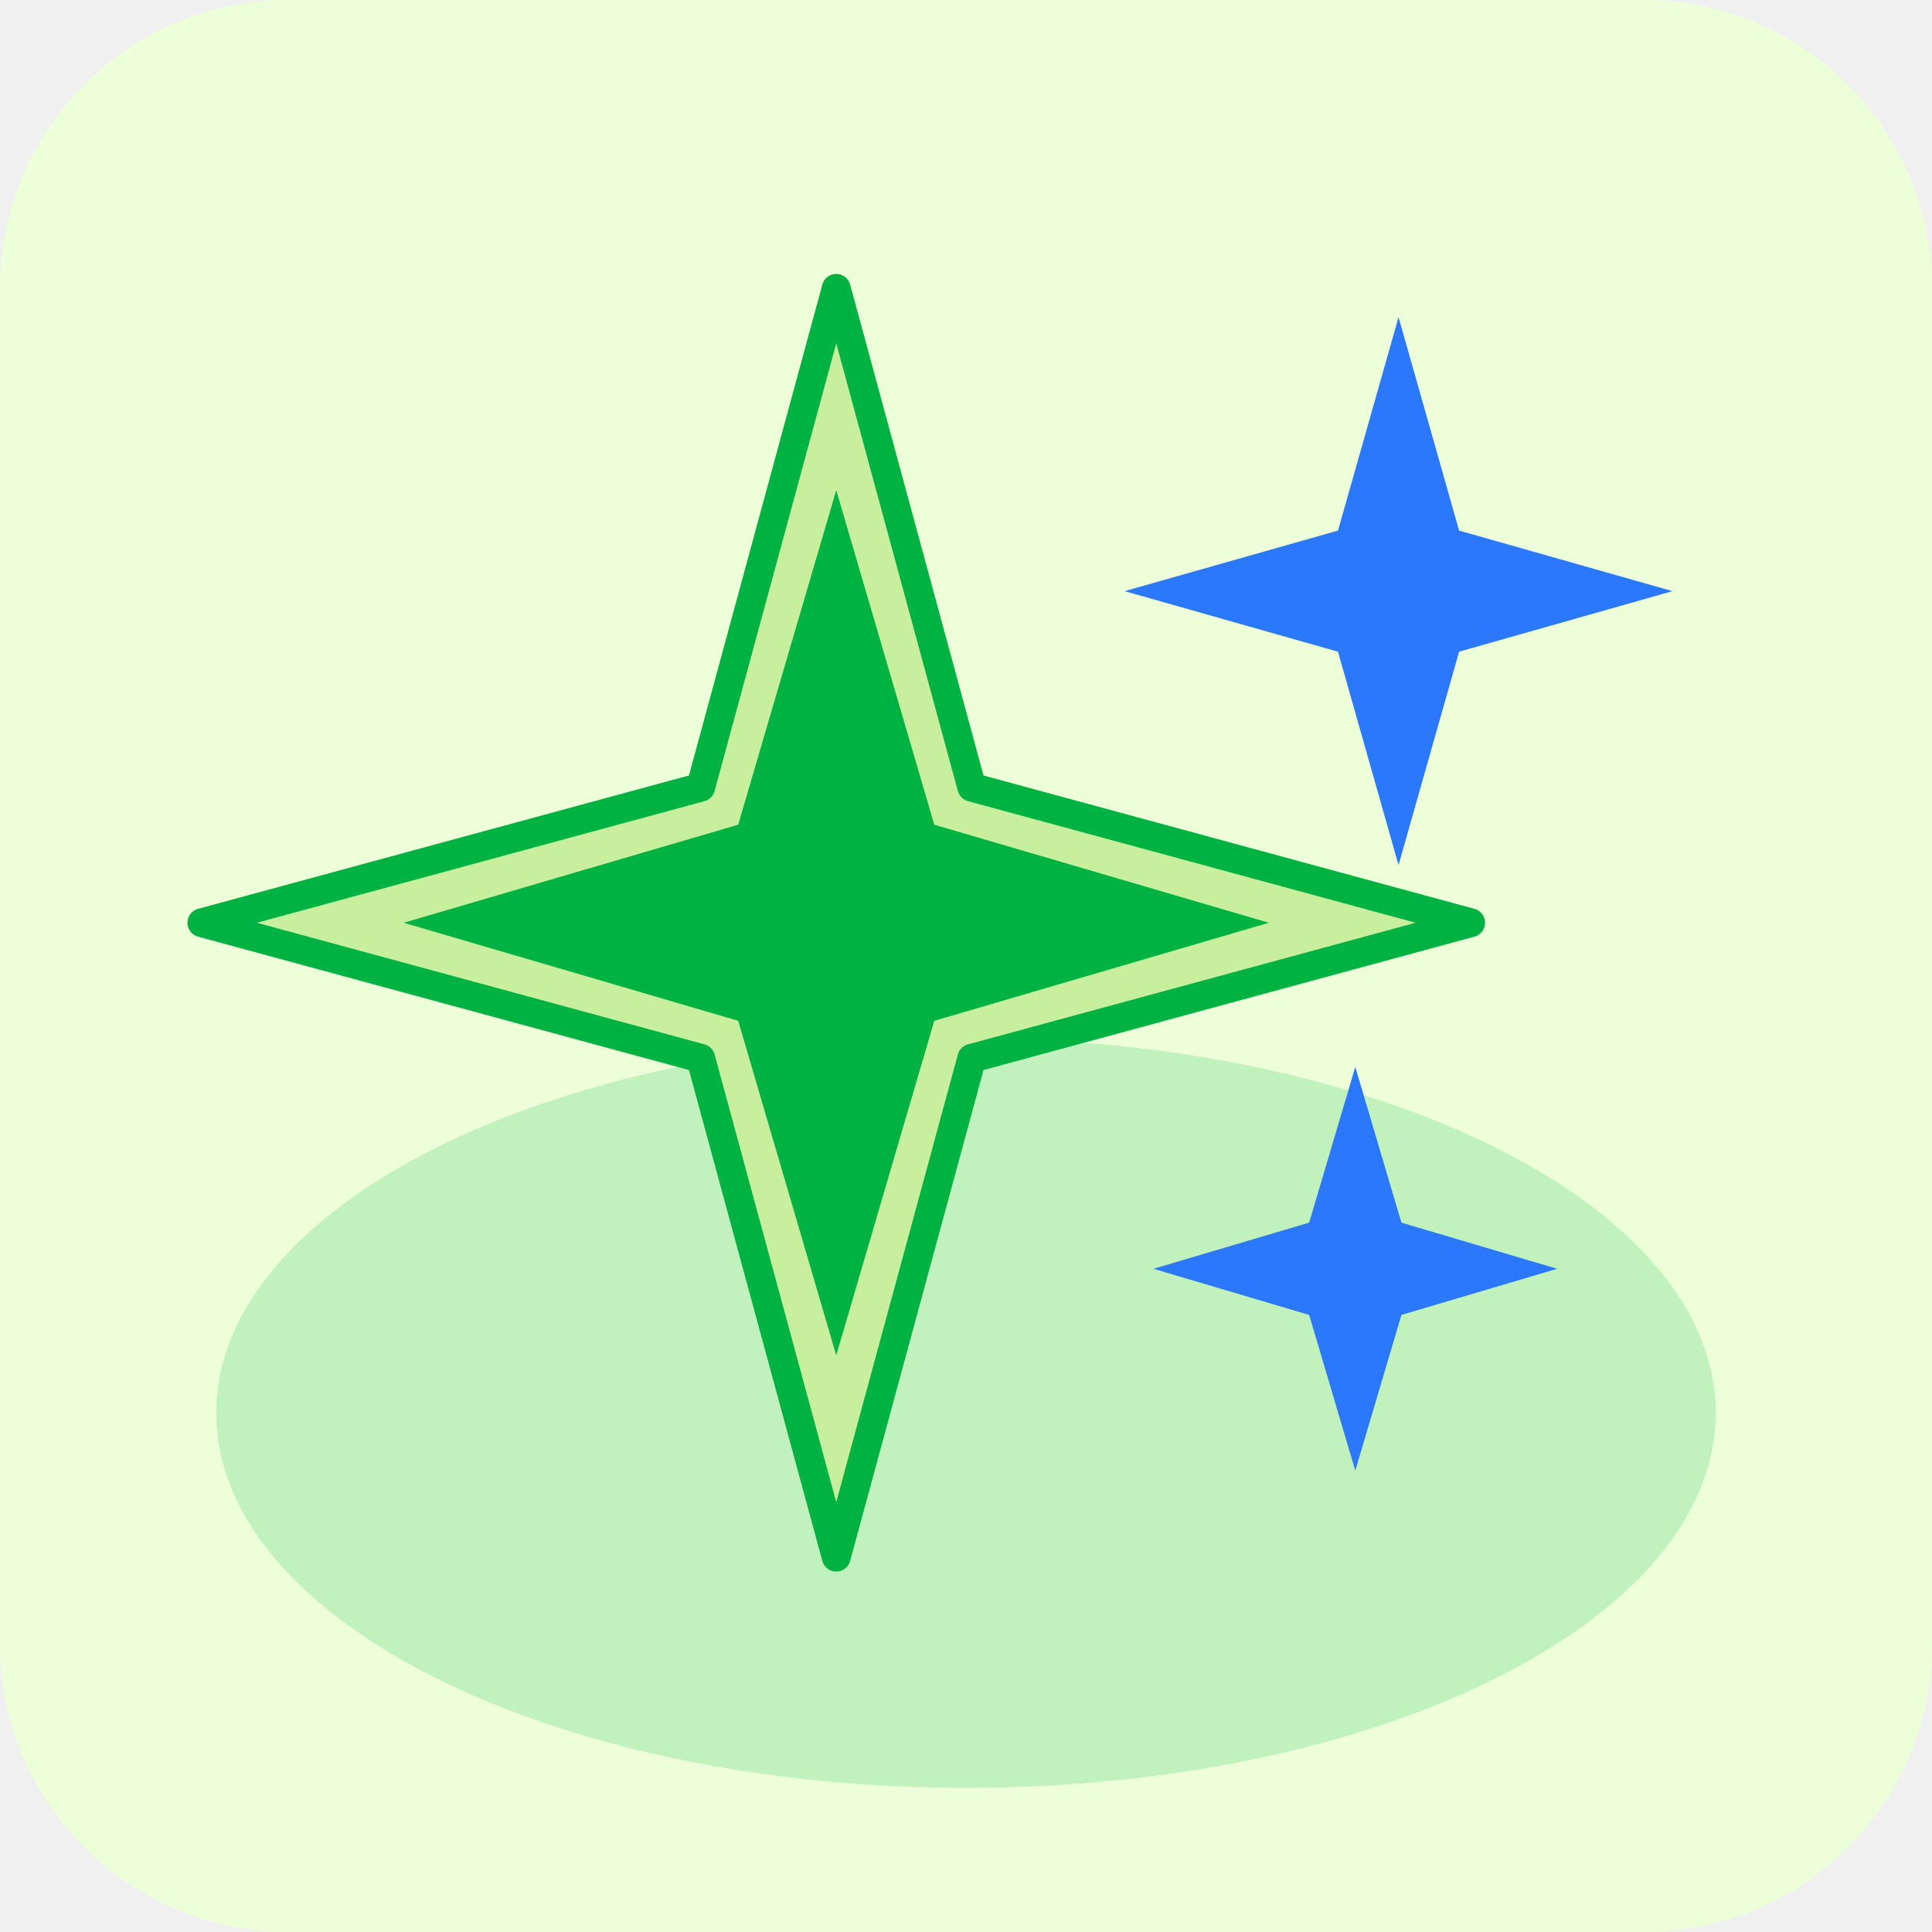
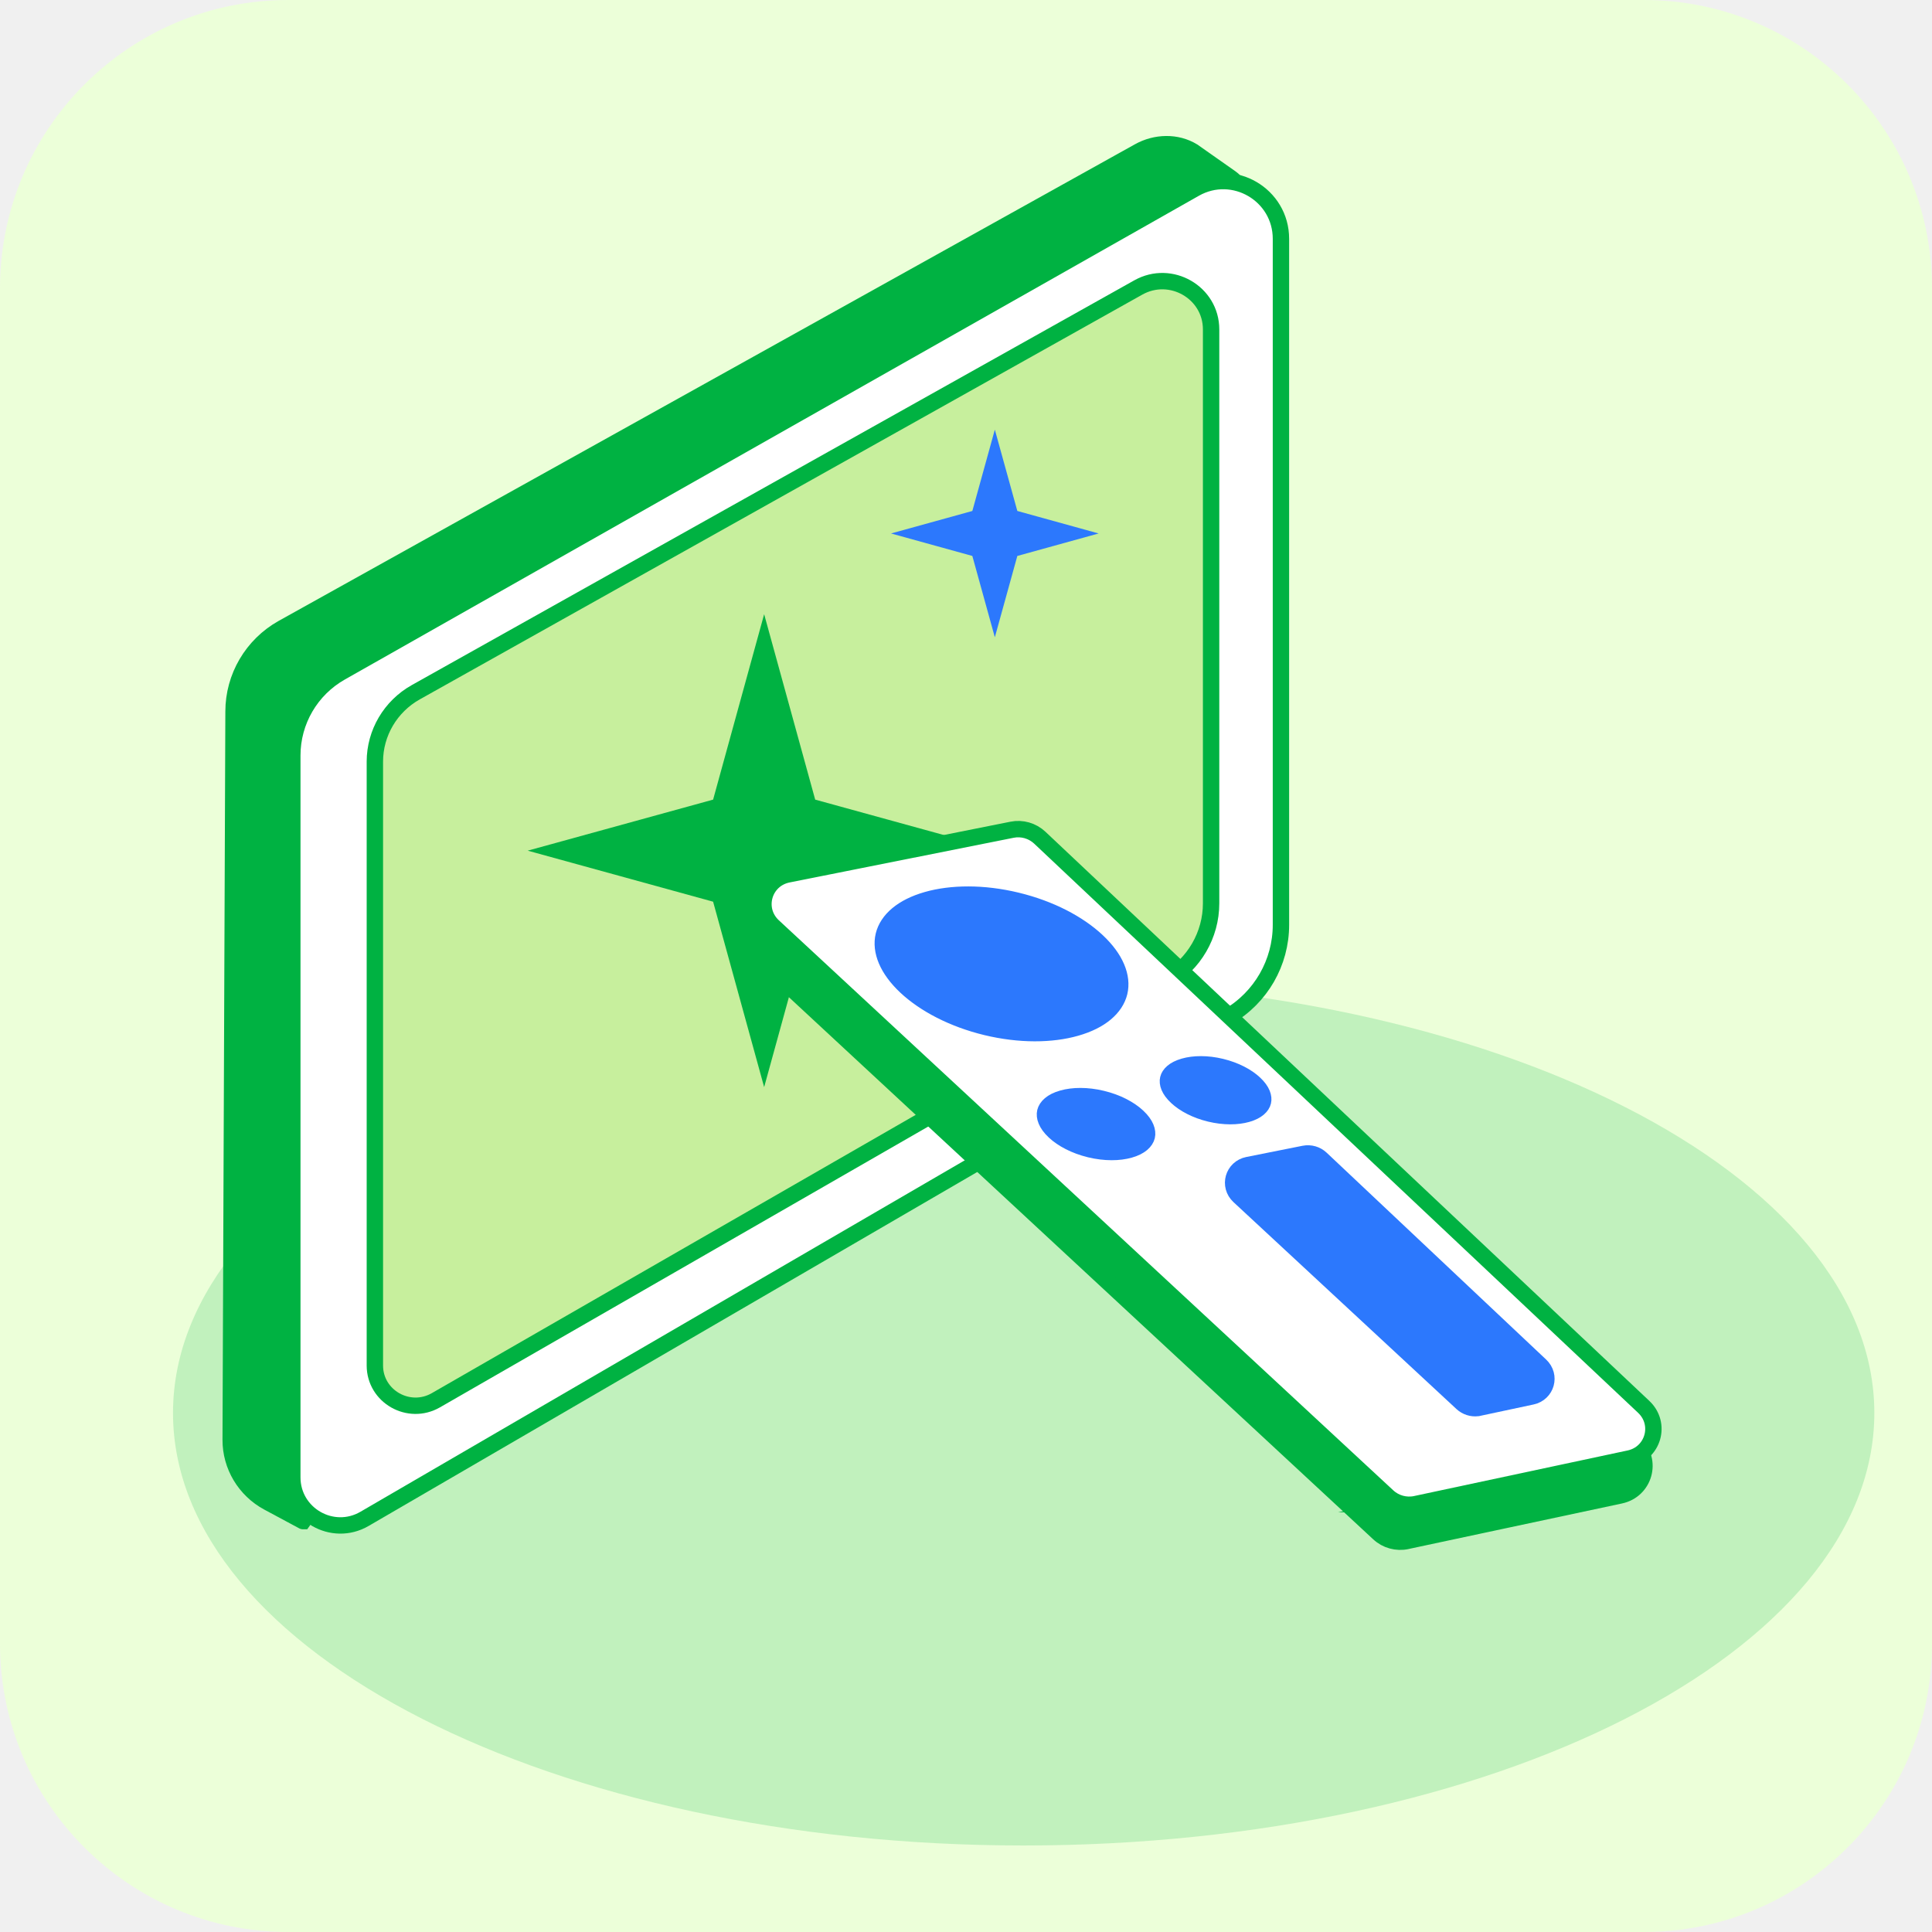
<svg xmlns="http://www.w3.org/2000/svg" width="67" height="67" viewBox="0 0 67 67" fill="none">
  <rect width="67" height="67" rx="10" fill="#ECFFD9" />
-   <ellipse cx="33.5" cy="49" rx="26" ry="13" fill="#00B242" fill-opacity="0.18" />
-   <path d="M29 10L33.7 27.3L51 32L33.7 36.7L29 54L24.3 36.7L7 32L24.3 27.3L29 10Z" fill="#C7EF9D" stroke="#00B242" stroke-width="1" stroke-linejoin="round" />
-   <path d="M29 17L32.4 28.6L44 32L32.4 35.4L29 47L25.6 35.4L14 32L25.6 28.6L29 17Z" fill="#00B242" />
-   <path d="M48.5 11L50.6 18.4L58 20.5L50.6 22.6L48.5 30L46.4 22.6L39 20.5L46.4 18.4L48.5 11Z" fill="#2C78FD" />
-   <path d="M47 37L48.6 42.4L54 44L48.6 45.6L47 51L45.4 45.6L40 44L45.4 42.4L47 37Z" fill="#2C78FD" />
+   <ellipse cx="35.5" cy="49" rx="29.5" ry="15" fill="#00B242" fill-opacity="0.18" />
+   <path d="M10.507 52.75C10.506 52.75 10.506 52.749 10.506 52.749L9.299 52.101C8.496 51.669 7.996 50.834 8 49.928L8.099 24.674C8.099 23.478 8.748 22.373 9.797 21.783L39.5 5.25C40.077 4.929 40.804 4.905 41.368 5.25L42.675 6.169C43.129 6.489 43.236 7.118 42.912 7.57L10.509 52.749C10.508 52.749 10.508 52.75 10.507 52.75Z" fill="#00B242" stroke="#00B242" stroke-width="0.568" stroke-miterlimit="10" />
+   <path d="M44.422 8.281V32.073C44.422 33.384 43.726 34.593 42.593 35.254L12.641 52.673C11.53 53.318 10.137 52.517 10.137 51.233V26.198C10.137 25.009 10.777 23.91 11.812 23.322L41.438 6.541C42.771 5.787 44.422 6.75 44.422 8.282V8.281Z" fill="white" stroke="#00B242" stroke-width="0.568" stroke-miterlimit="10" />
+   <path d="M42 11.425V31.327C42 32.422 41.41 33.436 40.453 33.988L15.117 48.559C14.178 49.099 13 48.429 13 47.353V26.413C13 25.418 13.542 24.499 14.417 24.007L39.476 9.969C40.603 9.338 42 10.143 42 11.425Z" fill="#C7EF9D" stroke="#00B242" stroke-width="0.568" stroke-miterlimit="10" />
+   <path d="M26.5 21.3L28.27 27.73L34.7 29.5L28.27 31.27L26.5 37.7L24.73 31.27L18.3 29.5L24.73 27.73Z" fill="#00B242" />
+   <path d="M34.5 14.9L35.28 17.72L38.1 18.5L35.28 19.28L34.5 22.1L33.72 19.28L30.9 18.5L33.72 17.72Z" fill="#2C78FD" />
+   <g clip-path="url(#clip0_72_1300)">
+     <path d="M48.785 53.442C48.785 53.442 48.785 53.441 48.785 53.441L56.19 51.861C57.028 51.683 57.315 50.657 56.693 50.071L35.749 30.332C35.491 30.09 35.132 29.986 34.785 30.057L27.019 31.606C26.167 31.776 25.873 32.816 26.507 33.405L47.815 53.174C48.074 53.416 48.438 53.515 48.785 53.442C48.786 53.442 48.786 53.442 48.785 53.442Z" fill="#00B242" stroke="#00B242" stroke-width="0.568" stroke-miterlimit="10" />
+     <path d="M49.094 52.16L56.5 50.579C57.338 50.401 57.625 49.375 57.003 48.789L36.059 29.05C35.801 28.809 35.442 28.704 35.095 28.775L27.329 30.324C26.477 30.494 26.183 31.534 26.817 32.123L48.125 51.892C48.385 52.134 48.749 52.233 49.096 52.16L49.094 52.16Z" fill="white" stroke="#00B242" stroke-width="0.568" stroke-miterlimit="10" />
+     <path d="M51.251 48.607L51.21 48.616C51.08 48.631 50.947 48.589 50.849 48.498C50.849 48.498 50.849 48.498 50.849 48.498L43.115 41.321C42.864 41.088 42.978 40.682 43.317 40.614L43.317 40.614L45.267 40.225C45.267 40.225 45.267 40.225 45.267 40.225C45.411 40.196 45.561 40.24 45.664 40.338L45.664 40.338L45.665 40.339L53.278 47.514L53.278 47.514C53.524 47.745 53.415 48.145 53.079 48.217C53.079 48.217 53.079 48.217 53.079 48.217C53.079 48.217 53.079 48.217 53.079 48.217L51.251 48.607Z" fill="#2C78FD" stroke="#2C78FD" />
+     <path d="M38.607 34.363C38.503 34.793 38.073 35.204 37.256 35.437C36.456 35.666 35.388 35.684 34.252 35.41C33.116 35.135 32.175 34.63 31.567 34.062C30.948 33.481 30.753 32.919 30.856 32.489C30.96 32.059 31.391 31.648 32.207 31.415C33.007 31.187 34.075 31.168 35.211 31.443C36.347 31.717 37.289 32.222 37.896 32.791C38.516 33.371 38.711 33.933 38.607 34.363Z" fill="#2C78FD" stroke="#2C78FD" />
+     <path d="M39.561 39.357C39.545 39.423 39.455 39.568 39.116 39.664C38.794 39.756 38.343 39.767 37.848 39.648C37.354 39.528 36.957 39.312 36.713 39.083C36.456 38.842 36.442 38.672 36.458 38.607C36.474 38.541 36.564 38.396 36.902 38.3C37.224 38.208 37.676 38.196 38.17 38.316C38.665 38.435 39.061 38.652 39.306 38.881C39.563 39.121 39.577 39.291 39.561 39.357Z" fill="#2C78FD" stroke="#2C78FD" />
+     <path d="M43.589 38.155C43.578 38.203 43.504 38.335 43.19 38.425C42.892 38.51 42.472 38.521 42.01 38.41C41.547 38.298 41.179 38.096 40.953 37.884C40.714 37.66 40.709 37.51 40.721 37.462C40.732 37.413 40.806 37.282 41.12 37.192C41.418 37.107 41.838 37.095 42.3 37.207C42.763 37.319 43.131 37.521 43.357 37.733C43.596 37.956 43.601 38.107 43.589 38.155Z" fill="#2C78FD" stroke="#2C78FD" />
+   </g>
+   <defs>
+     <clipPath id="clip0_72_1300">
+       <rect width="38.523" height="33.903" fill="white" transform="translate(26.9675 20) rotate(13.592)" />
+     </clipPath>
+   </defs>
</svg>
